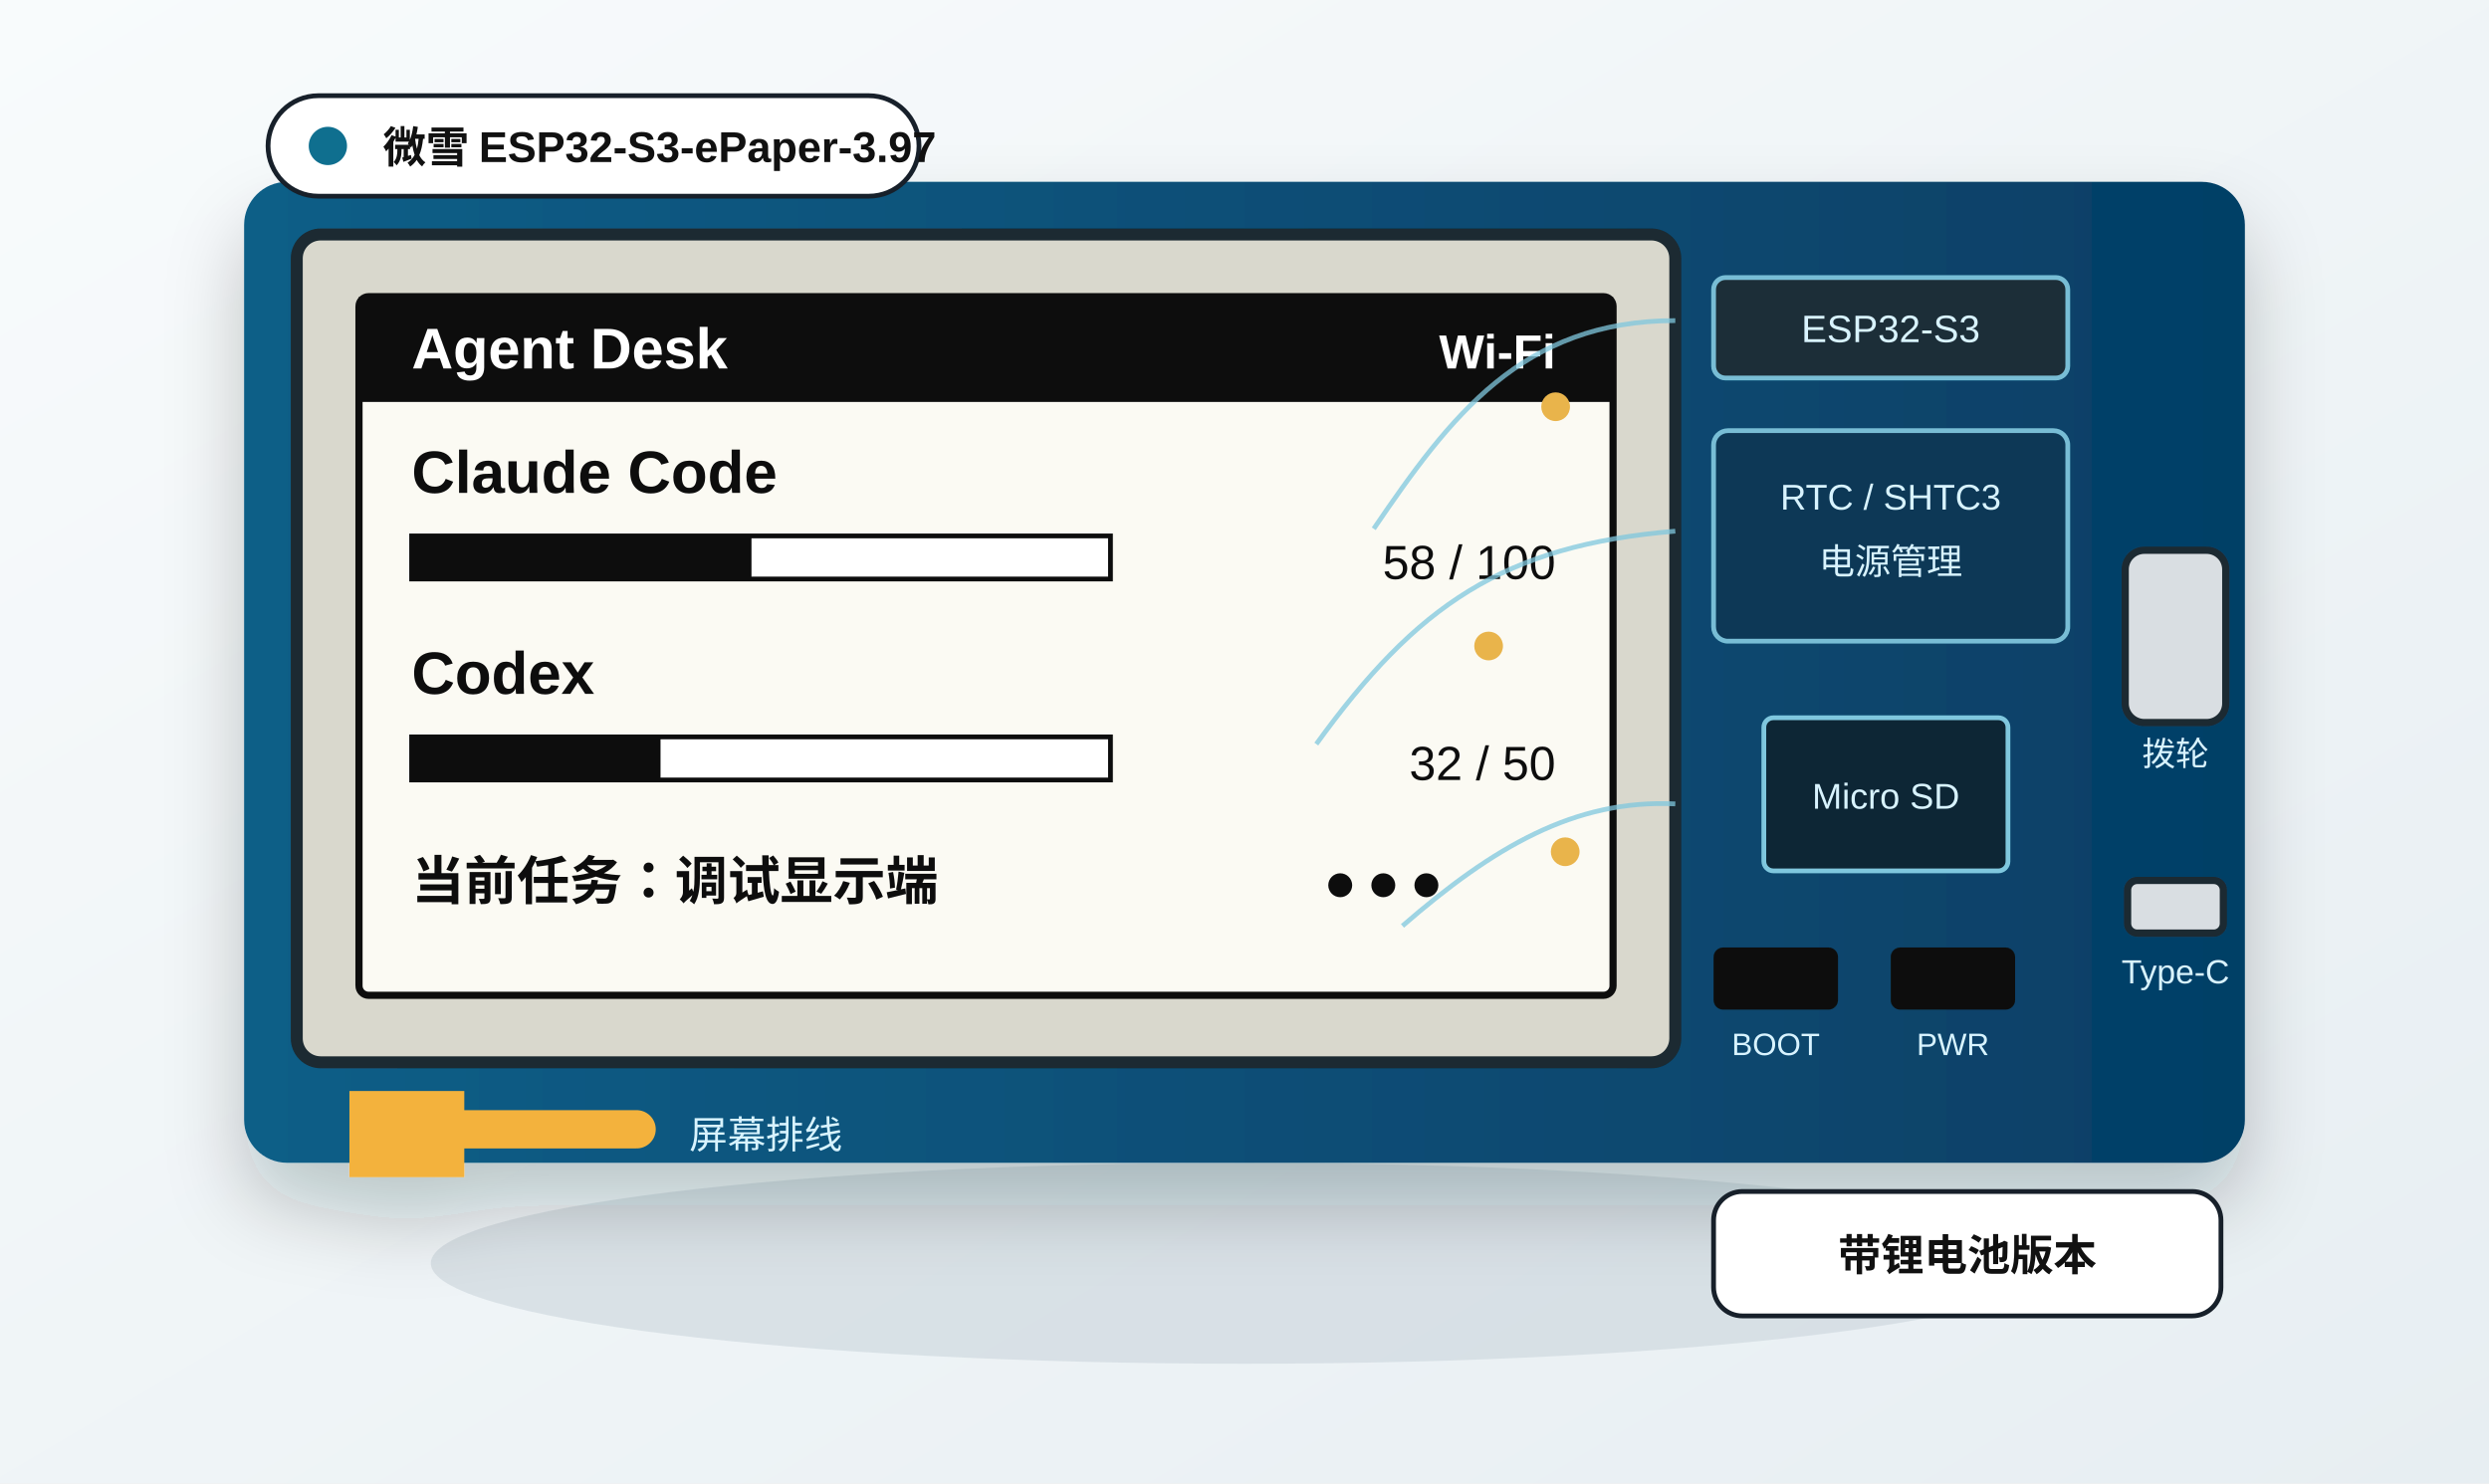
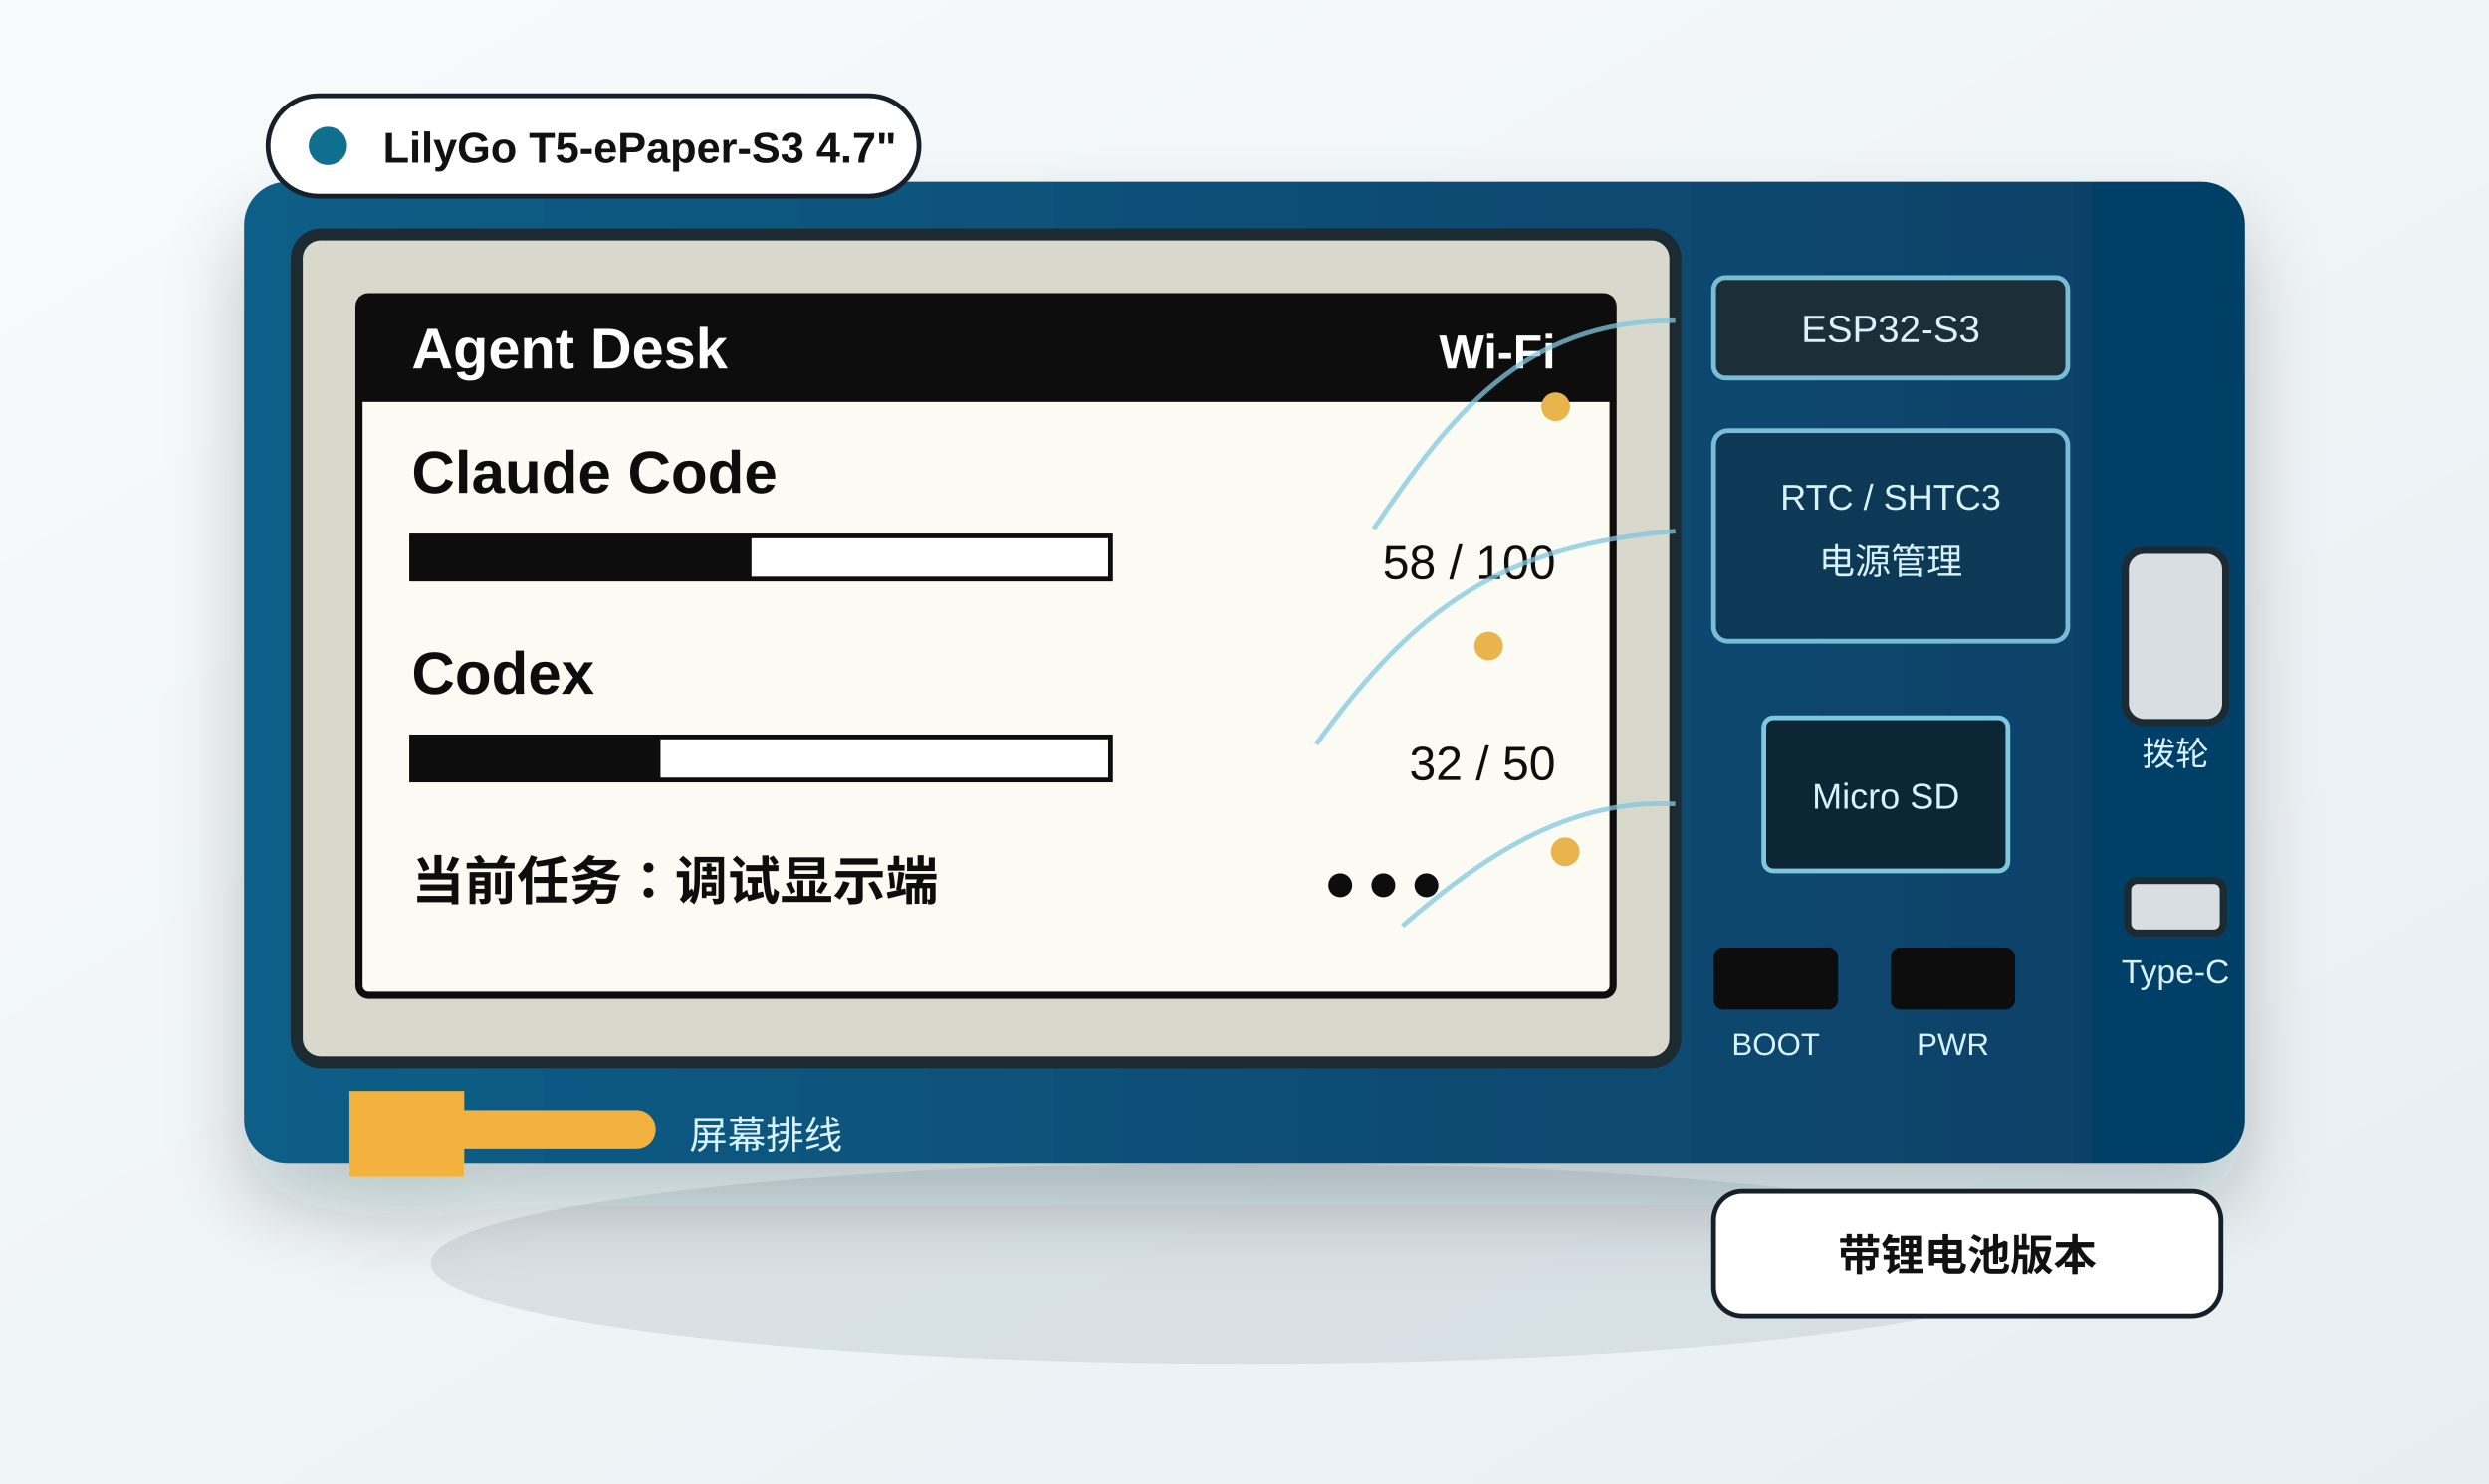
<svg xmlns="http://www.w3.org/2000/svg" width="1040" height="620" viewBox="0 0 1040 620" role="img" aria-labelledby="title desc">
  <defs>
    <linearGradient id="page" x1="0" x2="1" y1="0" y2="1">
      <stop offset="0" stop-color="#f8fbfc" />
      <stop offset="1" stop-color="#e7eef2" />
    </linearGradient>
    <linearGradient id="pcb" x1="0" x2="1">
      <stop offset="0" stop-color="#0d5e87" />
      <stop offset="1" stop-color="#063f66" />
    </linearGradient>
    <filter id="shadow" x="-15%" y="-15%" width="130%" height="145%">
      <feDropShadow dx="0" dy="18" stdDeviation="16" flood-color="#10202a" flood-opacity=".22" />
    </filter>
    <style>
      .ink { fill: #111; }
      .muted { fill: #5d6874; }
      .trace { stroke: #7fc7de; stroke-width: 2; fill: none; opacity: .75; }
      .pin { fill: #f0c86b; stroke: #7b5a15; stroke-width: 1; }
      .callout { fill: #fff; stroke: #17202a; stroke-width: 2; }
      .packet { animation: slide 3.2s ease-in-out infinite; }
      .blink { animation: blink 1.6s ease-in-out infinite; }
      .thinking { animation: thinking 2.8s steps(4, end) infinite; }
      @keyframes slide {
        0%, 12% { transform: translateX(-28px); opacity: 0; }
        25%, 80% { opacity: 1; }
        100% { transform: translateX(54px); opacity: 0; }
      }
      @keyframes blink {
        0%, 100% { opacity: .25; }
        50% { opacity: 1; }
      }
      @keyframes thinking {
        0% { opacity: .25; }
        35% { opacity: .6; }
        70%, 100% { opacity: 1; }
      }
    </style>
  </defs>
  <rect width="1040" height="620" fill="url(#page)" />
  <ellipse cx="520" cy="528" rx="340" ry="42" fill="#c8d3da" opacity=".56" />
  <g filter="url(#shadow)" transform="translate(102 76)">
    <rect x="0" y="0" width="836" height="410" rx="18" fill="url(#pcb)" />
    <rect x="22" y="22" width="576" height="346" rx="10" fill="#d9d8cd" stroke="#1b2930" stroke-width="5" />
    <rect x="48" y="48" width="524" height="292" rx="4" fill="#fbfaf3" stroke="#111" stroke-width="3" />
    <rect x="48" y="48" width="524" height="44" fill="#111" />
    <text x="70" y="78" font-family="Arial, sans-serif" font-size="24" font-weight="700" fill="#fff">Agent Desk</text>
    <text x="548" y="78" font-family="Arial, sans-serif" font-size="20" font-weight="700" text-anchor="end" fill="#fff">Wi-Fi</text>
    <text x="70" y="130" font-family="Arial, sans-serif" font-size="25" font-weight="700" class="ink">Claude Code</text>
    <rect x="70" y="148" width="292" height="18" fill="#fff" stroke="#111" stroke-width="2" />
    <rect x="70" y="148" width="142" height="18" fill="#111" />
    <text x="548" y="166" font-family="Arial, sans-serif" font-size="20" text-anchor="end" class="ink">58 / 100</text>
    <text x="70" y="214" font-family="Arial, sans-serif" font-size="25" font-weight="700" class="ink">Codex</text>
    <rect x="70" y="232" width="292" height="18" fill="#fff" stroke="#111" stroke-width="2" />
    <rect x="70" y="232" width="104" height="18" fill="#111" />
    <text x="548" y="250" font-family="Arial, sans-serif" font-size="20" text-anchor="end" class="ink">32 / 50</text>
    <text x="70" y="300" font-family="Arial, sans-serif" font-size="22" font-weight="700" class="ink">当前任务：调试显示端</text>
    <g class="thinking">
      <circle cx="458" cy="294" r="5" fill="#111" />
      <circle cx="476" cy="294" r="5" fill="#111" />
      <circle cx="494" cy="294" r="5" fill="#111" />
    </g>
    <rect x="614" y="40" width="148" height="42" rx="5" fill="#1f2f38" stroke="#78bdd5" stroke-width="2" />
    <text x="688" y="67" text-anchor="middle" font-family="Arial, sans-serif" font-size="16" fill="#d8f3ff">ESP32-S3</text>
    <rect x="614" y="104" width="148" height="88" rx="6" fill="#0b3856" stroke="#78bdd5" stroke-width="2" />
    <text x="688" y="137" text-anchor="middle" font-family="Arial, sans-serif" font-size="15" fill="#d8f3ff">RTC / SHTC3</text>
    <text x="688" y="164" text-anchor="middle" font-family="Arial, sans-serif" font-size="15" fill="#d8f3ff">电源管理</text>
    <rect x="635" y="224" width="102" height="64" rx="4" fill="#0b2534" stroke="#7fc7de" stroke-width="2" />
    <text x="686" y="262" text-anchor="middle" font-family="Arial, sans-serif" font-size="15" fill="#d8f3ff">Micro SD</text>
    <g transform="translate(614 320)">
      <rect x="0" y="0" width="52" height="26" rx="4" fill="#111" />
      <rect x="74" y="0" width="52" height="26" rx="4" fill="#111" />
      <text x="26" y="45" text-anchor="middle" font-family="Arial, sans-serif" font-size="13" fill="#d8f3ff">BOOT</text>
      <text x="100" y="45" text-anchor="middle" font-family="Arial, sans-serif" font-size="13" fill="#d8f3ff">PWR</text>
    </g>
    <rect x="786" y="154" width="42" height="72" rx="8" fill="#d9dee2" stroke="#1d2930" stroke-width="3" />
    <text x="807" y="244" text-anchor="middle" font-family="Arial, sans-serif" font-size="14" fill="#d8f3ff">拨轮</text>
    <rect x="787" y="292" width="40" height="22" rx="4" fill="#d9dee2" stroke="#1d2930" stroke-width="3" />
    <text x="807" y="335" text-anchor="middle" font-family="Arial, sans-serif" font-size="14" fill="#d8f3ff">Type-C</text>
    <path d="M598 58c-64 0-94 40-126 87M598 146c-72 6-108 31-150 89M598 260c-42-2-76 18-114 51" class="trace" />
    <g class="packet">
      <circle cx="548" cy="94" r="6" fill="#e9b44c" />
      <circle cx="520" cy="194" r="6" fill="#e9b44c" />
      <circle cx="552" cy="280" r="6" fill="#e9b44c" />
    </g>
    <g transform="translate(44 380)">
      <rect x="0" y="0" width="48" height="36" fill="#f3b23c" />
      <path d="M48 16h72" stroke="#f3b23c" stroke-width="16" stroke-linecap="round" />
      <text x="142" y="24" font-family="Arial, sans-serif" font-size="16" fill="#d8f3ff">屏幕排线</text>
    </g>
  </g>
  <g transform="translate(112 40)">
    <rect x="0" y="0" width="272" height="42" rx="21" class="callout" />
    <circle cx="25" cy="21" r="8" fill="#0f6f8f" class="blink" />
-     <text x="48" y="28" font-family="Arial, sans-serif" font-size="18" font-weight="700" class="ink">微雪 ESP32-S3-ePaper-3.97</text>
+     <text x="48" y="28" font-family="Arial, sans-serif" font-size="18" font-weight="700" class="ink">LilyGo T5-ePaper-S3 4.7"</text>
  </g>
  <g transform="translate(716 498)">
    <rect x="0" y="0" width="212" height="52" rx="12" fill="#fff" stroke="#17202a" stroke-width="2" />
    <text x="106" y="33" text-anchor="middle" font-family="Arial, sans-serif" font-size="18" font-weight="700" class="ink">带锂电池版本</text>
  </g>
</svg>
